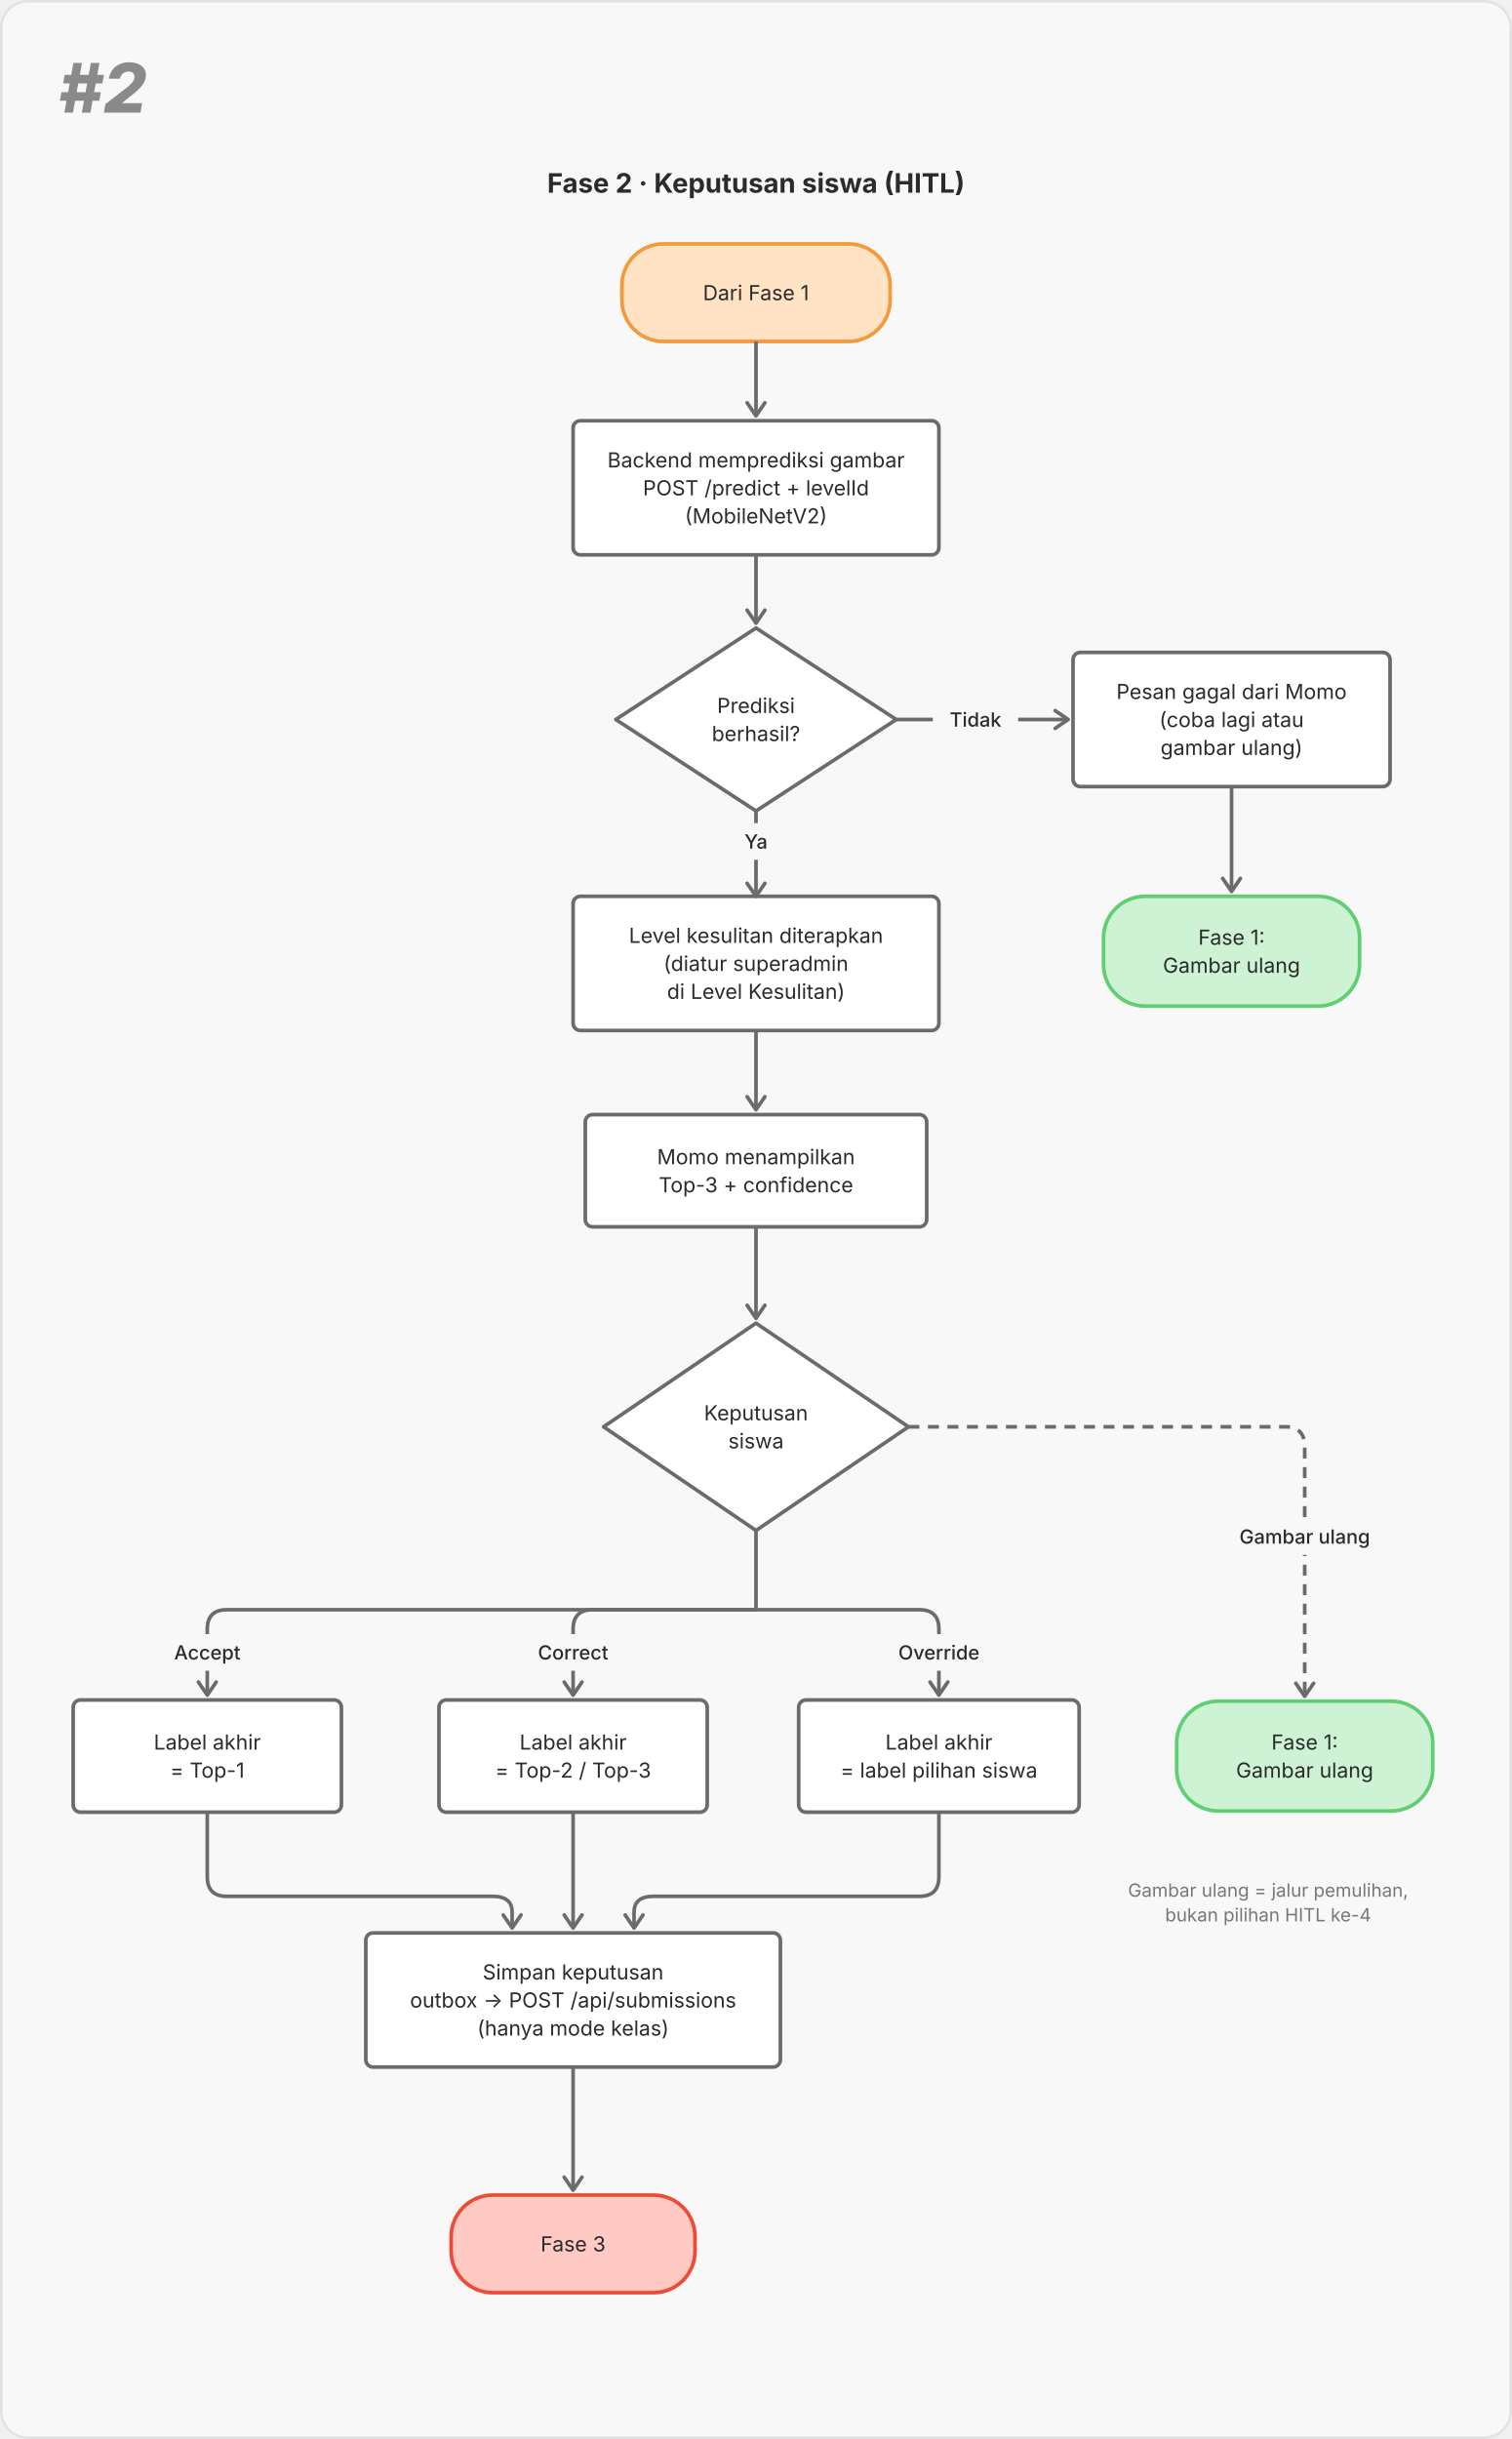
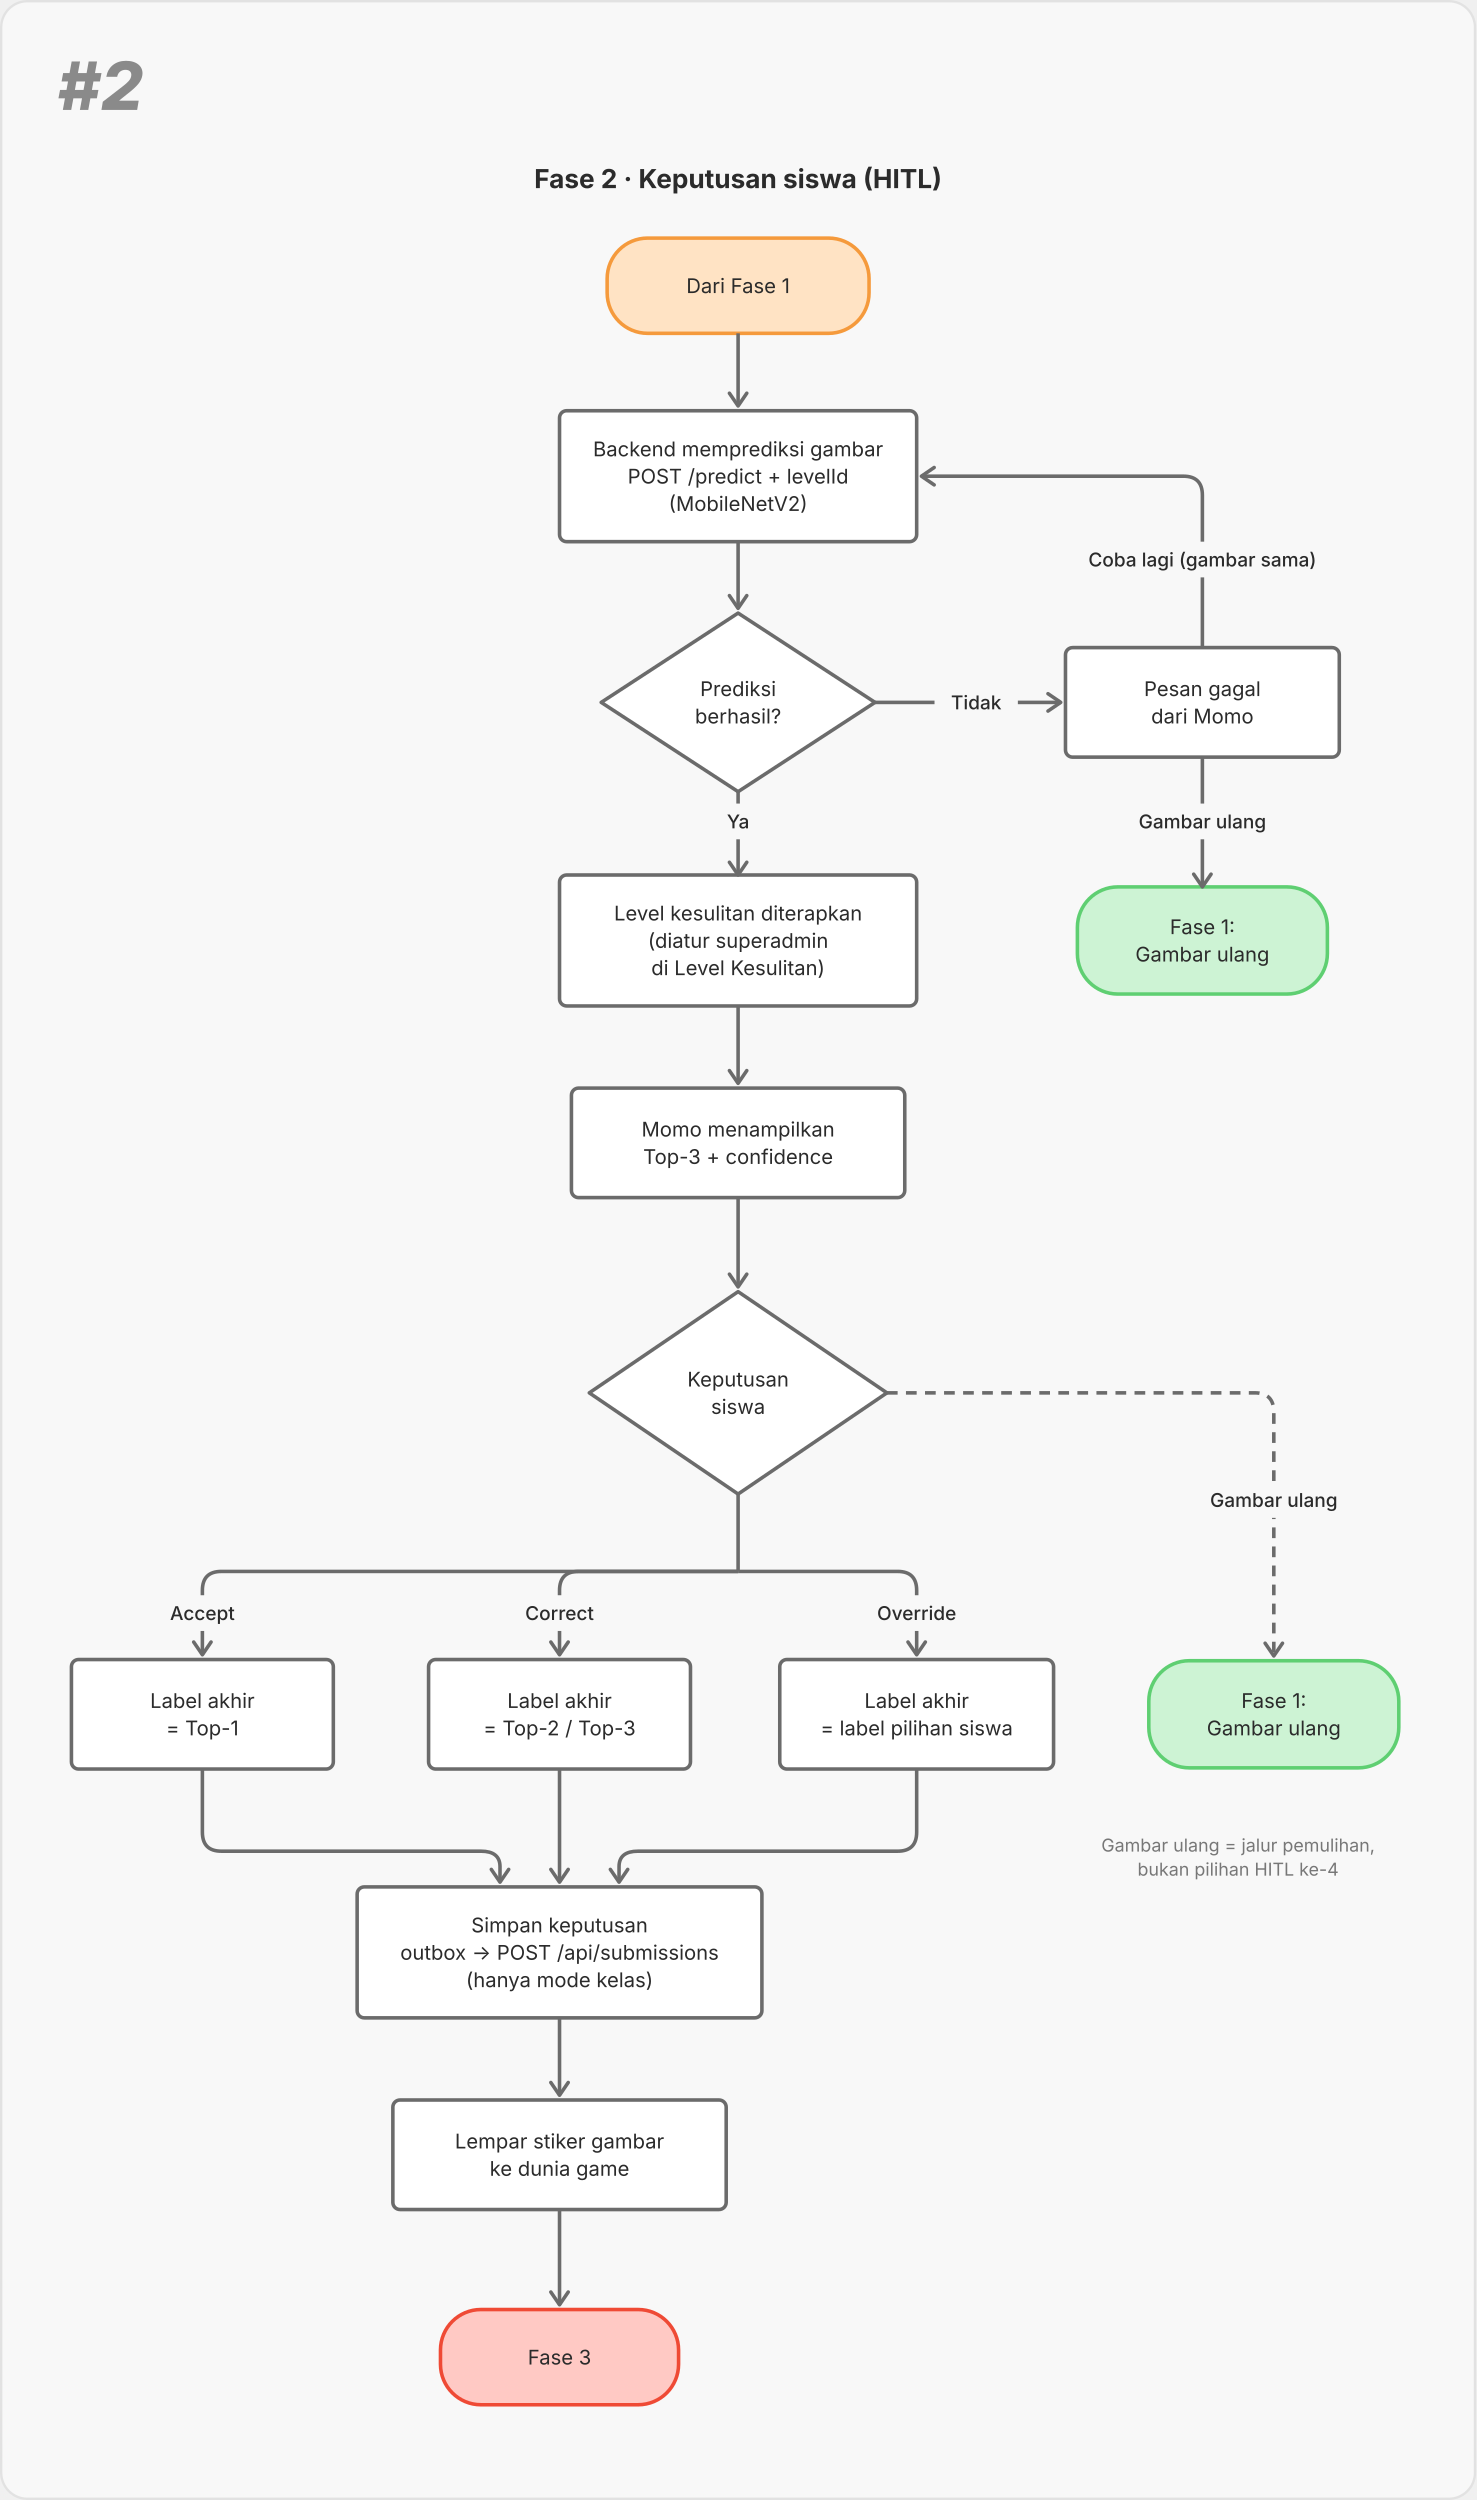
- <svg xmlns="http://www.w3.org/2000/svg" width="1240" height="2000" viewBox="0 0 1240 2000">
-   <rect x="1" y="1" width="1238" height="1998" rx="22" fill="#f8f8f8" stroke="#e2e2e2" stroke-width="2" />
+ <svg xmlns="http://www.w3.org/2000/svg" width="1240" height="2100" viewBox="0 0 1240 2100">
+   <rect x="1" y="1" width="1238" height="2098" rx="22" fill="#f8f8f8" stroke="#e2e2e2" stroke-width="2" />
  <text x="48" y="72.0" font-family="Inter" font-size="56" font-weight="800" fill="#8a8a8a" text-anchor="start" dominant-baseline="central" font-style="italic">#2</text>
  <text x="620" y="150.0" font-family="Inter, 'DejaVu Sans', sans-serif" font-size="22" font-weight="700" fill="#2b2b2b" text-anchor="middle" dominant-baseline="central">Fase 2 · Keputusan siswa (HITL)</text>
  <rect x="510.0" y="200.0" width="220" height="80" rx="34" fill="#ffe3c4" stroke="#f59a3c" stroke-width="3" />
  <text x="620" y="240.0" font-family="Inter, 'DejaVu Sans', sans-serif" font-size="17" font-weight="400" fill="#2b2b2b" text-anchor="middle" dominant-baseline="central">Dari Fase 1</text>
  <rect x="470.0" y="345.0" width="300" height="110" rx="6" fill="#fff" stroke="#6b6b6b" stroke-width="3" />
  <text x="620" y="377.1" font-family="Inter, 'DejaVu Sans', sans-serif" font-size="17" font-weight="400" fill="#2b2b2b" text-anchor="middle" dominant-baseline="central">Backend memprediksi gambar</text>
  <text x="620" y="400.0" font-family="Inter, 'DejaVu Sans', sans-serif" font-size="17" font-weight="400" fill="#2b2b2b" text-anchor="middle" dominant-baseline="central">POST /predict + levelId</text>
  <text x="620" y="423.0" font-family="Inter, 'DejaVu Sans', sans-serif" font-size="17" font-weight="400" fill="#2b2b2b" text-anchor="middle" dominant-baseline="central">(MobileNetV2)</text>
  <polygon points="620,515.0 735.0,590 620,665.0 505.0,590" fill="#fff" stroke="#6b6b6b" stroke-width="3" stroke-linejoin="round" />
  <text x="620" y="578.5" font-family="Inter, 'DejaVu Sans', sans-serif" font-size="17" font-weight="400" fill="#2b2b2b" text-anchor="middle" dominant-baseline="central">Prediksi</text>
  <text x="620" y="601.5" font-family="Inter, 'DejaVu Sans', sans-serif" font-size="17" font-weight="400" fill="#2b2b2b" text-anchor="middle" dominant-baseline="central">berhasil?</text>
-   <rect x="880.0" y="535.0" width="260" height="110" rx="6" fill="#fff" stroke="#6b6b6b" stroke-width="3" />
-   <text x="1010" y="567.0" font-family="Inter, 'DejaVu Sans', sans-serif" font-size="17" font-weight="400" fill="#2b2b2b" text-anchor="middle" dominant-baseline="central">Pesan gagal dari Momo</text>
-   <text x="1010" y="590.0" font-family="Inter, 'DejaVu Sans', sans-serif" font-size="17" font-weight="400" fill="#2b2b2b" text-anchor="middle" dominant-baseline="central">(coba lagi atau</text>
-   <text x="1010" y="612.9" font-family="Inter, 'DejaVu Sans', sans-serif" font-size="17" font-weight="400" fill="#2b2b2b" text-anchor="middle" dominant-baseline="central">gambar ulang)</text>
-   <rect x="905.0" y="735.0" width="210" height="90" rx="34" fill="#cdf3d4" stroke="#5fcf72" stroke-width="3" />
-   <text x="1010" y="768.5" font-family="Inter, 'DejaVu Sans', sans-serif" font-size="17" font-weight="400" fill="#2b2b2b" text-anchor="middle" dominant-baseline="central">Fase 1:</text>
-   <text x="1010" y="791.5" font-family="Inter, 'DejaVu Sans', sans-serif" font-size="17" font-weight="400" fill="#2b2b2b" text-anchor="middle" dominant-baseline="central">Gambar ulang</text>
+   <rect x="895.0" y="544.0" width="230" height="92" rx="6" fill="#fff" stroke="#6b6b6b" stroke-width="3" />
+   <text x="1010" y="578.5" font-family="Inter, 'DejaVu Sans', sans-serif" font-size="17" font-weight="400" fill="#2b2b2b" text-anchor="middle" dominant-baseline="central">Pesan gagal</text>
+   <text x="1010" y="601.5" font-family="Inter, 'DejaVu Sans', sans-serif" font-size="17" font-weight="400" fill="#2b2b2b" text-anchor="middle" dominant-baseline="central">dari Momo</text>
+   <rect x="905.0" y="745.0" width="210" height="90" rx="34" fill="#cdf3d4" stroke="#5fcf72" stroke-width="3" />
+   <text x="1010" y="778.5" font-family="Inter, 'DejaVu Sans', sans-serif" font-size="17" font-weight="400" fill="#2b2b2b" text-anchor="middle" dominant-baseline="central">Fase 1:</text>
+   <text x="1010" y="801.5" font-family="Inter, 'DejaVu Sans', sans-serif" font-size="17" font-weight="400" fill="#2b2b2b" text-anchor="middle" dominant-baseline="central">Gambar ulang</text>
  <rect x="470.0" y="735.0" width="300" height="110" rx="6" fill="#fff" stroke="#6b6b6b" stroke-width="3" />
  <text x="620" y="767.0" font-family="Inter, 'DejaVu Sans', sans-serif" font-size="17" font-weight="400" fill="#2b2b2b" text-anchor="middle" dominant-baseline="central">Level kesulitan diterapkan</text>
  <text x="620" y="790.0" font-family="Inter, 'DejaVu Sans', sans-serif" font-size="17" font-weight="400" fill="#2b2b2b" text-anchor="middle" dominant-baseline="central">(diatur superadmin</text>
  <text x="620" y="812.9" font-family="Inter, 'DejaVu Sans', sans-serif" font-size="17" font-weight="400" fill="#2b2b2b" text-anchor="middle" dominant-baseline="central">di Level Kesulitan)</text>
  <rect x="480.0" y="914.0" width="280" height="92" rx="6" fill="#fff" stroke="#6b6b6b" stroke-width="3" />
  <text x="620" y="948.5" font-family="Inter, 'DejaVu Sans', sans-serif" font-size="17" font-weight="400" fill="#2b2b2b" text-anchor="middle" dominant-baseline="central">Momo menampilkan</text>
  <text x="620" y="971.5" font-family="Inter, 'DejaVu Sans', sans-serif" font-size="17" font-weight="400" fill="#2b2b2b" text-anchor="middle" dominant-baseline="central">Top-3 + confidence</text>
  <polygon points="620,1085.0 745.0,1170 620,1255.0 495.0,1170" fill="#fff" stroke="#6b6b6b" stroke-width="3" stroke-linejoin="round" />
  <text x="620" y="1158.5" font-family="Inter, 'DejaVu Sans', sans-serif" font-size="17" font-weight="400" fill="#2b2b2b" text-anchor="middle" dominant-baseline="central">Keputusan</text>
  <text x="620" y="1181.5" font-family="Inter, 'DejaVu Sans', sans-serif" font-size="17" font-weight="400" fill="#2b2b2b" text-anchor="middle" dominant-baseline="central">siswa</text>
  <rect x="60.0" y="1394.0" width="220" height="92" rx="6" fill="#fff" stroke="#6b6b6b" stroke-width="3" />
  <text x="170" y="1428.5" font-family="Inter, 'DejaVu Sans', sans-serif" font-size="17" font-weight="400" fill="#2b2b2b" text-anchor="middle" dominant-baseline="central">Label akhir</text>
  <text x="170" y="1451.5" font-family="Inter, 'DejaVu Sans', sans-serif" font-size="17" font-weight="400" fill="#2b2b2b" text-anchor="middle" dominant-baseline="central">= Top-1</text>
  <rect x="360.0" y="1394.0" width="220" height="92" rx="6" fill="#fff" stroke="#6b6b6b" stroke-width="3" />
  <text x="470" y="1428.5" font-family="Inter, 'DejaVu Sans', sans-serif" font-size="17" font-weight="400" fill="#2b2b2b" text-anchor="middle" dominant-baseline="central">Label akhir</text>
  <text x="470" y="1451.5" font-family="Inter, 'DejaVu Sans', sans-serif" font-size="17" font-weight="400" fill="#2b2b2b" text-anchor="middle" dominant-baseline="central">= Top-2 / Top-3</text>
  <rect x="655.0" y="1394.0" width="230" height="92" rx="6" fill="#fff" stroke="#6b6b6b" stroke-width="3" />
  <text x="770" y="1428.5" font-family="Inter, 'DejaVu Sans', sans-serif" font-size="17" font-weight="400" fill="#2b2b2b" text-anchor="middle" dominant-baseline="central">Label akhir</text>
  <text x="770" y="1451.5" font-family="Inter, 'DejaVu Sans', sans-serif" font-size="17" font-weight="400" fill="#2b2b2b" text-anchor="middle" dominant-baseline="central">= label pilihan siswa</text>
  <rect x="965.0" y="1395.0" width="210" height="90" rx="34" fill="#cdf3d4" stroke="#5fcf72" stroke-width="3" />
  <text x="1070" y="1428.5" font-family="Inter, 'DejaVu Sans', sans-serif" font-size="17" font-weight="400" fill="#2b2b2b" text-anchor="middle" dominant-baseline="central">Fase 1:</text>
  <text x="1070" y="1451.5" font-family="Inter, 'DejaVu Sans', sans-serif" font-size="17" font-weight="400" fill="#2b2b2b" text-anchor="middle" dominant-baseline="central">Gambar ulang</text>
  <rect x="300.0" y="1585.0" width="340" height="110" rx="6" fill="#fff" stroke="#6b6b6b" stroke-width="3" />
  <text x="470" y="1617.0" font-family="Inter, 'DejaVu Sans', sans-serif" font-size="17" font-weight="400" fill="#2b2b2b" text-anchor="middle" dominant-baseline="central">Simpan keputusan</text>
  <text x="470" y="1640.0" font-family="Inter, 'DejaVu Sans', sans-serif" font-size="17" font-weight="400" fill="#2b2b2b" text-anchor="middle" dominant-baseline="central">outbox → POST /api/submissions</text>
  <text x="470" y="1663.0" font-family="Inter, 'DejaVu Sans', sans-serif" font-size="17" font-weight="400" fill="#2b2b2b" text-anchor="middle" dominant-baseline="central">(hanya mode kelas)</text>
-   <rect x="370.0" y="1800.0" width="200" height="80" rx="34" fill="#ffc9c4" stroke="#ef4a35" stroke-width="3" />
-   <text x="470" y="1840.0" font-family="Inter, 'DejaVu Sans', sans-serif" font-size="17" font-weight="400" fill="#2b2b2b" text-anchor="middle" dominant-baseline="central">Fase 3</text>
+   <rect x="330.0" y="1764.0" width="280" height="92" rx="6" fill="#fff" stroke="#6b6b6b" stroke-width="3" />
+   <text x="470" y="1798.5" font-family="Inter, 'DejaVu Sans', sans-serif" font-size="17" font-weight="400" fill="#2b2b2b" text-anchor="middle" dominant-baseline="central">Lempar stiker gambar</text>
+   <text x="470" y="1821.5" font-family="Inter, 'DejaVu Sans', sans-serif" font-size="17" font-weight="400" fill="#2b2b2b" text-anchor="middle" dominant-baseline="central">ke dunia game</text>
+   <rect x="370.0" y="1940.0" width="200" height="80" rx="34" fill="#ffc9c4" stroke="#ef4a35" stroke-width="3" />
+   <text x="470" y="1980.0" font-family="Inter, 'DejaVu Sans', sans-serif" font-size="17" font-weight="400" fill="#2b2b2b" text-anchor="middle" dominant-baseline="central">Fase 3</text>
  <path d="M620,280.0 L620,341.0" fill="none" stroke="#6b6b6b" stroke-width="3" stroke-linejoin="round" />
  <path d="M612.7,330.3 L620,341.0 L627.3,330.3" fill="none" stroke="#6b6b6b" stroke-width="3" stroke-linecap="round" stroke-linejoin="round" />
  <path d="M620,455.0 L620,511.0" fill="none" stroke="#6b6b6b" stroke-width="3" stroke-linejoin="round" />
  <path d="M612.7,500.3 L620,511.0 L627.3,500.3" fill="none" stroke="#6b6b6b" stroke-width="3" stroke-linecap="round" stroke-linejoin="round" />
-   <path d="M735.0,590 L876.0,590" fill="none" stroke="#6b6b6b" stroke-width="3" stroke-linejoin="round" />
-   <path d="M865.3,597.3 L876.0,590 L865.3,582.7" fill="none" stroke="#6b6b6b" stroke-width="3" stroke-linecap="round" stroke-linejoin="round" />
-   <rect x="765.0" y="575" width="70.0" height="30" fill="#f8f8f8" />
-   <text x="800" y="590.0" font-family="Inter, 'DejaVu Sans', sans-serif" font-size="16" font-weight="500" fill="#2b2b2b" text-anchor="middle" dominant-baseline="central">Tidak</text>
-   <path d="M1010,645.0 L1010,731.0" fill="none" stroke="#6b6b6b" stroke-width="3" stroke-linejoin="round" />
-   <path d="M1002.7,720.3 L1010,731.0 L1017.3,720.3" fill="none" stroke="#6b6b6b" stroke-width="3" stroke-linecap="round" stroke-linejoin="round" />
+   <path d="M735.0,590 L891.0,590" fill="none" stroke="#6b6b6b" stroke-width="3" stroke-linejoin="round" />
+   <path d="M880.3,597.3 L891.0,590 L880.3,582.7" fill="none" stroke="#6b6b6b" stroke-width="3" stroke-linecap="round" stroke-linejoin="round" />
+   <rect x="785.0" y="575" width="70.0" height="30" fill="#f8f8f8" />
+   <text x="820" y="590.0" font-family="Inter, 'DejaVu Sans', sans-serif" font-size="16" font-weight="500" fill="#2b2b2b" text-anchor="middle" dominant-baseline="central">Tidak</text>
+   <path d="M1010,636.0 L1010,745.0" fill="none" stroke="#6b6b6b" stroke-width="3" stroke-linejoin="round" />
+   <path d="M1002.7,734.3 L1010,745.0 L1017.3,734.3" fill="none" stroke="#6b6b6b" stroke-width="3" stroke-linecap="round" stroke-linejoin="round" />
+   <rect x="941.4" y="675" width="137.2" height="30" fill="#f8f8f8" />
+   <text x="1010" y="690.0" font-family="Inter, 'DejaVu Sans', sans-serif" font-size="16" font-weight="500" fill="#2b2b2b" text-anchor="middle" dominant-baseline="central">Gambar ulang</text>
+   <path d="M1010,544.0 L1010.0,416.0 Q1010,400 994.0,400.0 L774.0,400" fill="none" stroke="#6b6b6b" stroke-width="3" stroke-linejoin="round" />
+   <path d="M784.7,392.7 L774.0,400 L784.7,407.3" fill="none" stroke="#6b6b6b" stroke-width="3" stroke-linecap="round" stroke-linejoin="round" />
+   <rect x="888.6" y="455" width="242.8" height="30" fill="#f8f8f8" />
+   <text x="1010" y="470.0" font-family="Inter, 'DejaVu Sans', sans-serif" font-size="16" font-weight="500" fill="#2b2b2b" text-anchor="middle" dominant-baseline="central">Coba lagi (gambar sama)</text>
  <path d="M620,665.0 L620,735.0" fill="none" stroke="#6b6b6b" stroke-width="3" stroke-linejoin="round" />
  <path d="M612.7,724.3 L620,735.0 L627.3,724.3" fill="none" stroke="#6b6b6b" stroke-width="3" stroke-linecap="round" stroke-linejoin="round" />
  <rect x="599.4" y="675" width="41.2" height="30" fill="#f8f8f8" />
  <text x="620" y="690.0" font-family="Inter, 'DejaVu Sans', sans-serif" font-size="16" font-weight="500" fill="#2b2b2b" text-anchor="middle" dominant-baseline="central">Ya</text>
  <path d="M620,845.0 L620,910.0" fill="none" stroke="#6b6b6b" stroke-width="3" stroke-linejoin="round" />
  <path d="M612.7,899.3 L620,910.0 L627.3,899.3" fill="none" stroke="#6b6b6b" stroke-width="3" stroke-linecap="round" stroke-linejoin="round" />
  <path d="M620,1006.0 L620,1081.0" fill="none" stroke="#6b6b6b" stroke-width="3" stroke-linejoin="round" />
  <path d="M612.7,1070.3 L620,1081.0 L627.3,1070.3" fill="none" stroke="#6b6b6b" stroke-width="3" stroke-linecap="round" stroke-linejoin="round" />
  <path d="M620,1255.0 L620,1320" fill="none" stroke="#6b6b6b" stroke-width="3" stroke-linejoin="round" />
  <path d="M620,1320 L186.0,1320.0 Q170,1320 170.0,1336.0 L170,1390.0" fill="none" stroke="#6b6b6b" stroke-width="3" stroke-linejoin="round" />
  <path d="M162.7,1379.3 L170,1390.0 L177.3,1379.3" fill="none" stroke="#6b6b6b" stroke-width="3" stroke-linecap="round" stroke-linejoin="round" />
  <rect x="130.2" y="1340" width="79.6" height="30" fill="#f8f8f8" />
  <text x="170" y="1355.0" font-family="Inter, 'DejaVu Sans', sans-serif" font-size="16" font-weight="500" fill="#2b2b2b" text-anchor="middle" dominant-baseline="central">Accept</text>
  <path d="M620,1320 L486.0,1320.0 Q470,1320 470.0,1336.0 L470,1390.0" fill="none" stroke="#6b6b6b" stroke-width="3" stroke-linejoin="round" />
  <path d="M462.7,1379.3 L470,1390.0 L477.3,1379.3" fill="none" stroke="#6b6b6b" stroke-width="3" stroke-linecap="round" stroke-linejoin="round" />
  <rect x="425.4" y="1340" width="89.2" height="30" fill="#f8f8f8" />
  <text x="470" y="1355.0" font-family="Inter, 'DejaVu Sans', sans-serif" font-size="16" font-weight="500" fill="#2b2b2b" text-anchor="middle" dominant-baseline="central">Correct</text>
  <path d="M620,1320 L754.0,1320.0 Q770,1320 770.0,1336.0 L770,1390.0" fill="none" stroke="#6b6b6b" stroke-width="3" stroke-linejoin="round" />
  <path d="M762.7,1379.3 L770,1390.0 L777.3,1379.3" fill="none" stroke="#6b6b6b" stroke-width="3" stroke-linecap="round" stroke-linejoin="round" />
  <rect x="720.6" y="1340" width="98.8" height="30" fill="#f8f8f8" />
  <text x="770" y="1355.0" font-family="Inter, 'DejaVu Sans', sans-serif" font-size="16" font-weight="500" fill="#2b2b2b" text-anchor="middle" dominant-baseline="central">Override</text>
  <path d="M745.0,1170 L1054.0,1170.0 Q1070,1170 1070.0,1186.0 L1070,1391.0" fill="none" stroke="#6b6b6b" stroke-width="3" stroke-linejoin="round" stroke-dasharray="9 7" />
  <path d="M1062.7,1380.3 L1070,1391.0 L1077.3,1380.3" fill="none" stroke="#6b6b6b" stroke-width="3" stroke-linecap="round" stroke-linejoin="round" />
  <rect x="1001.4" y="1245" width="137.2" height="30" fill="#f8f8f8" />
  <text x="1070" y="1260.0" font-family="Inter, 'DejaVu Sans', sans-serif" font-size="16" font-weight="500" fill="#2b2b2b" text-anchor="middle" dominant-baseline="central">Gambar ulang</text>
  <path d="M170,1486.0 L170.0,1539.0 Q170,1555 186.0,1555.0 L404.0,1555.0 Q420.0,1555 420.0,1568.0 L420.0,1581.0" fill="none" stroke="#6b6b6b" stroke-width="3" stroke-linejoin="round" />
  <path d="M412.7,1570.3 L420.0,1581.0 L427.3,1570.3" fill="none" stroke="#6b6b6b" stroke-width="3" stroke-linecap="round" stroke-linejoin="round" />
  <path d="M470,1486.0 L470.0,1539.0 Q470,1555 470.0,1555.0 L470.0,1555.0 Q470.0,1555 470.0,1568.0 L470.0,1581.0" fill="none" stroke="#6b6b6b" stroke-width="3" stroke-linejoin="round" />
  <path d="M462.7,1570.3 L470.0,1581.0 L477.3,1570.3" fill="none" stroke="#6b6b6b" stroke-width="3" stroke-linecap="round" stroke-linejoin="round" />
  <path d="M770,1486.0 L770.0,1539.0 Q770,1555 754.0,1555.0 L536.0,1555.0 Q520.0,1555 520.0,1568.0 L520.0,1581.0" fill="none" stroke="#6b6b6b" stroke-width="3" stroke-linejoin="round" />
  <path d="M512.7,1570.3 L520.0,1581.0 L527.3,1570.3" fill="none" stroke="#6b6b6b" stroke-width="3" stroke-linecap="round" stroke-linejoin="round" />
-   <path d="M470,1695.0 L470,1796.0" fill="none" stroke="#6b6b6b" stroke-width="3" stroke-linejoin="round" />
-   <path d="M462.7,1785.3 L470,1796.0 L477.3,1785.3" fill="none" stroke="#6b6b6b" stroke-width="3" stroke-linecap="round" stroke-linejoin="round" />
+   <path d="M470,1695.0 L470,1760.0" fill="none" stroke="#6b6b6b" stroke-width="3" stroke-linejoin="round" />
+   <path d="M462.7,1749.3 L470,1760.0 L477.3,1749.3" fill="none" stroke="#6b6b6b" stroke-width="3" stroke-linecap="round" stroke-linejoin="round" />
+   <path d="M470,1856.0 L470,1936.0" fill="none" stroke="#6b6b6b" stroke-width="3" stroke-linejoin="round" />
+   <path d="M462.7,1925.3 L470,1936.0 L477.3,1925.3" fill="none" stroke="#6b6b6b" stroke-width="3" stroke-linecap="round" stroke-linejoin="round" />
  <text x="1040" y="1549.9" font-family="Inter, 'DejaVu Sans', sans-serif" font-size="15" font-weight="400" fill="#777" text-anchor="middle" dominant-baseline="central">Gambar ulang = jalur pemulihan,</text>
  <text x="1040" y="1570.1" font-family="Inter, 'DejaVu Sans', sans-serif" font-size="15" font-weight="400" fill="#777" text-anchor="middle" dominant-baseline="central">bukan pilihan HITL ke-4</text>
</svg>
